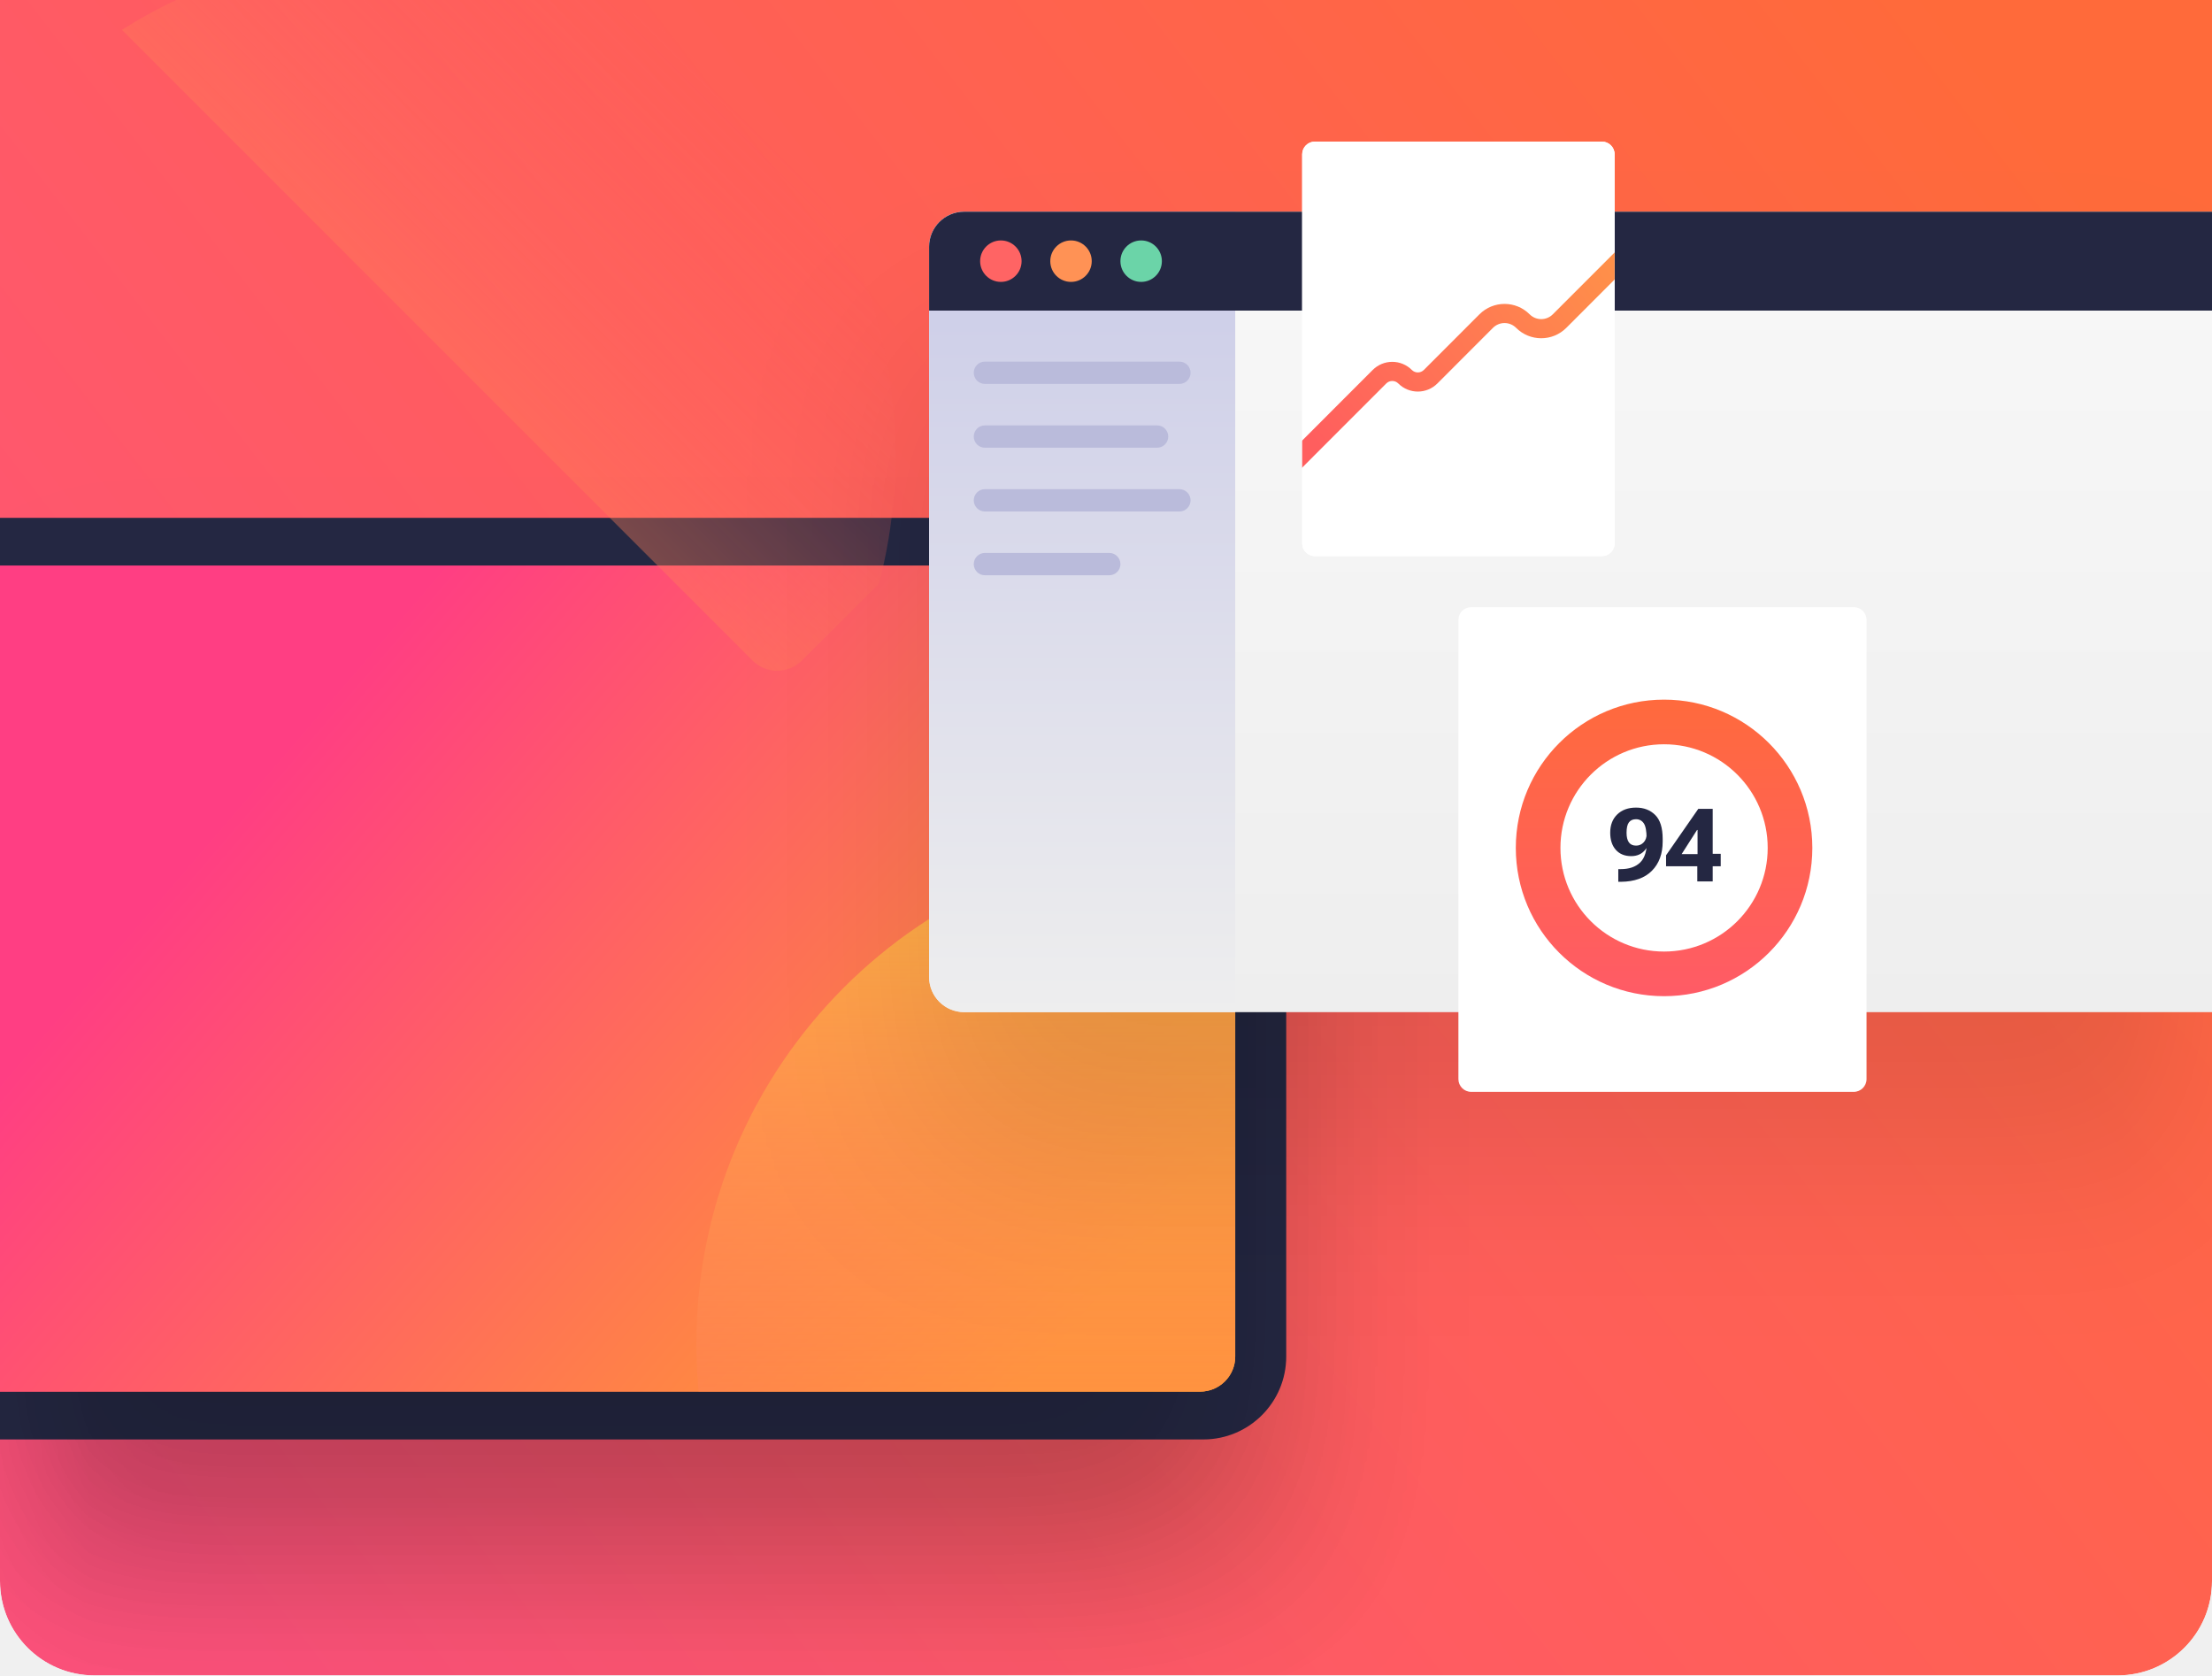
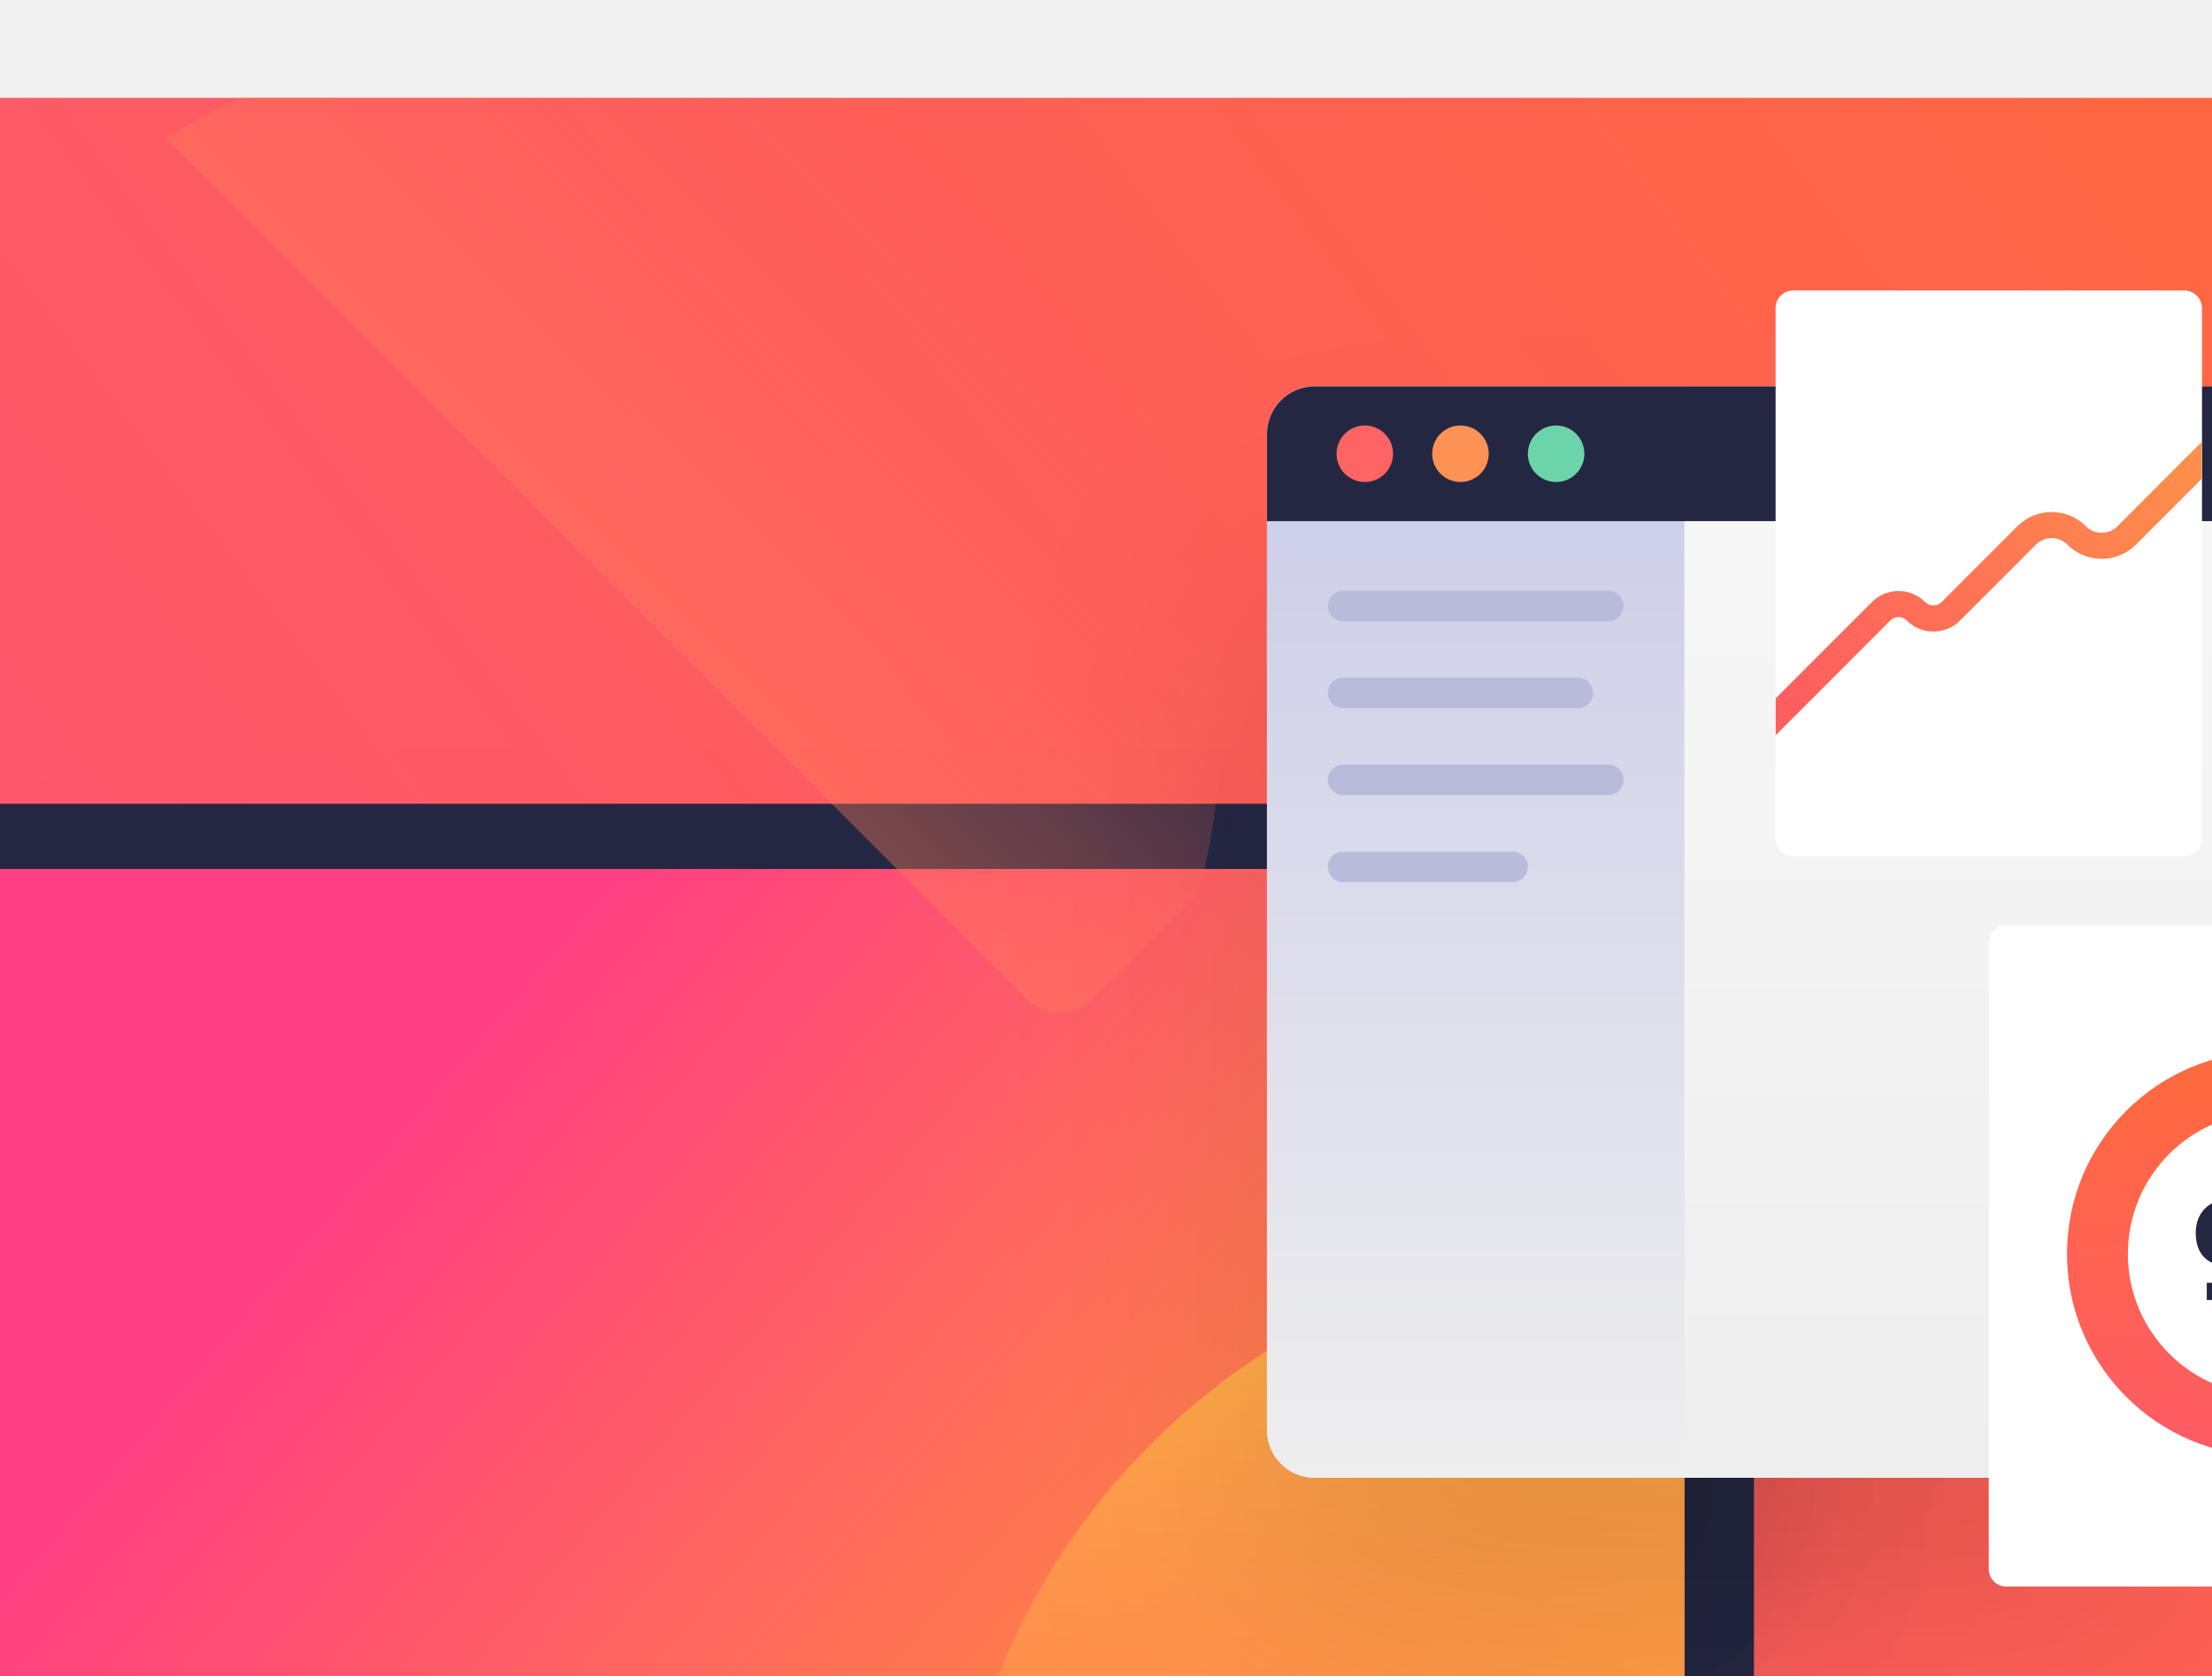
- <svg xmlns="http://www.w3.org/2000/svg" xmlns:xlink="http://www.w3.org/1999/xlink" width="375" height="284" viewBox="0 0 375 284">
+ <svg xmlns="http://www.w3.org/2000/svg" xmlns:xlink="http://www.w3.org/1999/xlink" width="375" height="284" viewBox="0 0 275 184">
  <defs>
    <linearGradient id="b" x1="100%" x2="0%" y1="21.322%" y2="78.678%">
      <stop offset="0%" stop-color="#FF6A3A" />
      <stop offset="100%" stop-color="#FF527B" />
    </linearGradient>
    <linearGradient id="h" x1="22.319%" x2="99.127%" y1="28.497%" y2="70.858%">
      <stop offset="0%" stop-color="#FF3E83" />
      <stop offset="100%" stop-color="#FF9F2E" />
    </linearGradient>
    <linearGradient id="k" x1="50%" x2="50%" y1="0%" y2="100%">
      <stop offset="0%" stop-color="#FFB443" />
      <stop offset="100%" stop-color="#FF5B64" stop-opacity="0" />
    </linearGradient>
    <linearGradient id="o" x1="50%" x2="50%" y1="0%" y2="100%">
      <stop offset="0%" stop-color="#F8F8F8" />
      <stop offset="100%" stop-color="#EEE" />
    </linearGradient>
    <linearGradient id="p" x1="50%" x2="50%" y1="0%" y2="100%">
      <stop offset="0%" stop-color="#CACBE8" />
      <stop offset="100%" stop-color="#EEE" />
      <stop offset="100%" stop-color="#CACBE8" />
    </linearGradient>
    <linearGradient id="r" x1="97.791%" x2="7.729%" y1="26.944%" y2="71.879%">
      <stop offset="0%" stop-color="#FF9049" />
      <stop offset="100%" stop-color="#FF5E5E" />
    </linearGradient>
    <linearGradient id="t" x1="50%" x2="50%" y1="0%" y2="100%">
      <stop offset="0%" stop-color="#FF6A3D" />
      <stop offset="100%" stop-color="#FF5B66" />
    </linearGradient>
    <path id="a" d="M0 0v268c0 8.837 7.163 16 16 16h343c8.837 0 16-7.163 16-16V0H0Z" />
    <path id="e" d="M0 14.054C0 6.292 6.292 0 14.054 0H220c7.762 0 14.054 6.292 14.054 14.054v128.108c0 7.762-6.292 14.054-14.054 14.054H14.054C6.292 156.216 0 149.924 0 142.162V14.054Z" />
    <path id="g" d="M0 5.946A5.946 5.946 0 0 1 5.946 0H210.81a5.946 5.946 0 0 1 5.946 5.946v128.108A5.946 5.946 0 0 1 210.81 140H5.946A5.946 5.946 0 0 1 0 134.054V5.946Z" />
    <path id="i" d="M0 5.946A5.946 5.946 0 0 1 5.946 0H210.81a5.946 5.946 0 0 1 5.946 5.946v128.108A5.946 5.946 0 0 1 210.81 140H5.946A5.946 5.946 0 0 1 0 134.054V5.946Z" />
    <path id="n" d="M0 5.946A5.946 5.946 0 0 1 5.946 0h222.162a5.946 5.946 0 0 1 5.946 5.946V129.73a5.946 5.946 0 0 1-5.946 5.946H5.946A5.946 5.946 0 0 1 0 129.73V5.946Z" />
    <path id="q" d="M0 2.162C0 .968.968 0 2.162 0h48.649c1.194 0 2.162.968 2.162 2.162v65.946a2.162 2.162 0 0 1-2.162 2.162H2.162A2.162 2.162 0 0 1 0 68.108V2.162Z" />
    <filter id="d" width="151.3%" height="176.8%" x="-25.6%" y="-23%" filterUnits="objectBoundingBox">
      <feOffset dy="24" in="SourceAlpha" result="shadowOffsetOuter1" />
      <feGaussianBlur in="shadowOffsetOuter1" result="shadowBlurOuter1" stdDeviation="16" />
      <feColorMatrix in="shadowBlurOuter1" values="0 0 0 0 0 0 0 0 0 0 0 0 0 0 0 0 0 0 0.1 0" />
    </filter>
    <filter id="f" width="155.4%" height="185.7%" x="-27.7%" y="-25.7%" filterUnits="objectBoundingBox">
      <feOffset dy="24" in="SourceAlpha" result="shadowOffsetOuter1" />
      <feGaussianBlur in="shadowOffsetOuter1" result="shadowBlurOuter1" stdDeviation="16" />
      <feColorMatrix in="shadowBlurOuter1" values="0 0 0 0 0 0 0 0 0 0 0 0 0 0 0 0 0 0 0.1 0" />
    </filter>
    <filter id="j" width="155.4%" height="185.7%" x="-27.7%" y="-25.7%" filterUnits="objectBoundingBox">
      <feOffset dy="24" in="SourceAlpha" result="shadowOffsetOuter1" />
      <feGaussianBlur in="shadowOffsetOuter1" result="shadowBlurOuter1" stdDeviation="16" />
      <feColorMatrix in="shadowBlurOuter1" values="0 0 0 0 0 0 0 0 0 0 0 0 0 0 0 0 0 0 0.1 0" />
    </filter>
    <filter id="m" width="151.3%" height="188.4%" x="-25.6%" y="-26.5%" filterUnits="objectBoundingBox">
      <feOffset dy="24" in="SourceAlpha" result="shadowOffsetOuter1" />
      <feGaussianBlur in="shadowOffsetOuter1" result="shadowBlurOuter1" stdDeviation="16" />
      <feColorMatrix in="shadowBlurOuter1" values="0 0 0 0 0 0 0 0 0 0 0 0 0 0 0 0 0 0 0.1 0" />
    </filter>
  </defs>
  <g fill="none" fill-rule="evenodd">
    <mask id="c" fill="#fff">
      <use xlink:href="#a" />
    </mask>
    <path d="M0 0v268c0 8.837 7.163 16 16 16h343c8.837 0 16-7.163 16-16V0H0Z" />
    <path fill="url(#b)" fill-rule="nonzero" d="M0 0v268c0 8.837 7.163 16 16 16h343c8.837 0 16-7.163 16-16V0H0Z" mask="url(#c)" />
    <g mask="url(#c)">
      <g fill-rule="nonzero" transform="translate(-16 87.784)">
        <use xlink:href="#e" fill="#000" filter="url(#d)" />
        <use xlink:href="#e" fill="#242742" />
      </g>
      <g transform="translate(-7.351 95.892)">
        <g fill-rule="nonzero">
          <use xlink:href="#g" fill="#000" filter="url(#f)" />
          <use xlink:href="#g" fill="url(#h)" />
        </g>
        <mask id="l" fill="#fff">
          <use xlink:href="#i" />
        </mask>
        <g fill-rule="nonzero">
          <use xlink:href="#i" fill="#000" filter="url(#j)" />
          <use xlink:href="#i" fill="url(#h)" />
        </g>
        <circle cx="210.81" cy="131.892" r="85.405" fill="url(#k)" fill-rule="nonzero" mask="url(#l)" />
        <circle cx="73.754" cy="-18.678" r="85.405" fill="url(#k)" fill-rule="nonzero" mask="url(#l)" transform="rotate(-135 73.754 -18.678)" />
      </g>
      <g fill-rule="nonzero" transform="translate(157.513 35.892)">
        <use xlink:href="#n" fill="#000" filter="url(#m)" />
        <use xlink:href="#n" fill="url(#o)" />
        <path fill="url(#p)" d="M0 5.946A5.946 5.946 0 0 1 5.946 0h45.946v135.676H5.946A5.946 5.946 0 0 1 0 129.73V5.946Z" />
        <path fill="#BABBDB" d="M7.568 27.297c0-1.045.847-1.892 1.891-1.892h32.973a1.892 1.892 0 0 1 0 3.784H9.46a1.892 1.892 0 0 1-1.891-1.892Zm0 10.811c0-1.045.847-1.892 1.891-1.892h29.19a1.892 1.892 0 0 1 0 3.784H9.459a1.892 1.892 0 0 1-1.891-1.892Zm0 10.81c0-1.044.847-1.891 1.891-1.891h32.973a1.892 1.892 0 0 1 0 3.784H9.46a1.892 1.892 0 0 1-1.891-1.892Zm0 10.812c0-1.045.847-1.892 1.891-1.892h21.082a1.892 1.892 0 0 1 0 3.784H9.459a1.892 1.892 0 0 1-1.891-1.892Z" />
        <path fill="#242742" d="M0 5.946A5.946 5.946 0 0 1 5.946 0h222.162a5.946 5.946 0 0 1 5.946 5.946v10.81H0V5.947Z" />
        <g transform="translate(8.649 4.865)">
          <circle cx="3.514" cy="3.514" r="3.514" fill="#FF6464" />
          <circle cx="15.406" cy="3.514" r="3.514" fill="#FF9255" />
          <circle cx="27.297" cy="3.514" r="3.514" fill="#6BD4A8" />
        </g>
      </g>
      <g transform="translate(220.757 24)">
        <path fill="#FFF" fill-rule="nonzero" d="M0 2.162C0 .968.968 0 2.162 0h48.649c1.194 0 2.162.968 2.162 2.162v65.946a2.162 2.162 0 0 1-2.162 2.162H2.162A2.162 2.162 0 0 1 0 68.108V2.162Z" />
        <mask id="s" fill="#fff">
          <use xlink:href="#q" />
        </mask>
        <use xlink:href="#q" fill="#FFF" fill-rule="nonzero" />
        <path fill="url(#r)" fill-rule="nonzero" d="M58.444 15.61c.633.633.634 1.66 0 2.293l-13.662 13.67a6.018 6.018 0 0 1-8.512 0 2.774 2.774 0 0 0-3.925 0l-9.422 9.429a4.685 4.685 0 0 1-6.628 0 1.442 1.442 0 0 0-2.04 0L-3.178 58.444A1.622 1.622 0 1 1-5.47 56.15L11.96 38.709a4.685 4.685 0 0 1 6.629 0 1.442 1.442 0 0 0 2.04 0l9.422-9.428a6.018 6.018 0 0 1 8.513 0 2.774 2.774 0 0 0 3.924 0l13.663-13.67a1.622 1.622 0 0 1 2.293-.001Z" mask="url(#s)" />
        <path fill="#FFF" fill-rule="nonzero" d="M26.487 81.081c0-1.194.968-2.162 2.162-2.162h64.865c1.194 0 2.162.968 2.162 2.162v77.838a2.162 2.162 0 0 1-2.162 2.162H28.649a2.162 2.162 0 0 1-2.162-2.162V81.081Z" />
        <path fill="url(#t)" d="M25.135 42.703c9.702 0 17.568-7.866 17.568-17.568 0-9.702-7.866-17.567-17.568-17.567-9.702 0-17.567 7.865-17.567 17.567s7.865 17.568 17.567 17.568Zm0 7.567c13.882 0 25.135-11.253 25.135-25.135C50.27 11.253 39.017 0 25.135 0 11.253 0 0 11.253 0 25.135 0 39.017 11.253 50.27 25.135 50.27Z" transform="translate(36.217 94.595)" />
        <path fill="#242742" fill-rule="nonzero" d="M52.222 117.145c0 1.228.318 2.2.954 2.914.637.71 1.504 1.064 2.602 1.064 1.019 0 1.816-.363 2.39-1.09.58-.726.87-1.632.87-2.719h-.634c0 .62-.171 1.112-.515 1.478a1.688 1.688 0 0 1-1.284.55c-.546 0-.951-.184-1.216-.55-.264-.371-.397-.915-.397-1.63 0-.816.133-1.402.397-1.757.27-.36.67-.54 1.2-.54.568 0 1.01.234 1.326.7.315.468.473 1.304.473 2.51l.076.337c0 1.785-.392 3.052-1.174 3.8-.783.75-1.89 1.121-3.32 1.116h-.38v2.145h.44c2.297-.023 4.05-.645 5.261-1.867 1.216-1.227 1.825-2.88 1.825-4.957v-.44c0-1.869-.42-3.22-1.259-4.054-.839-.839-1.923-1.258-3.252-1.258-1.334 0-2.398.386-3.192 1.157s-1.191 1.802-1.191 3.091Zm14.764 8.26h2.61v-12.297h-2.442l-5.464 7.872v1.858h9.265v-2.103h-2.669l-.439.042h-3.514l2.61-4.088h.085v5.186l-.042.296v3.234Z" />
      </g>
    </g>
  </g>
</svg>
